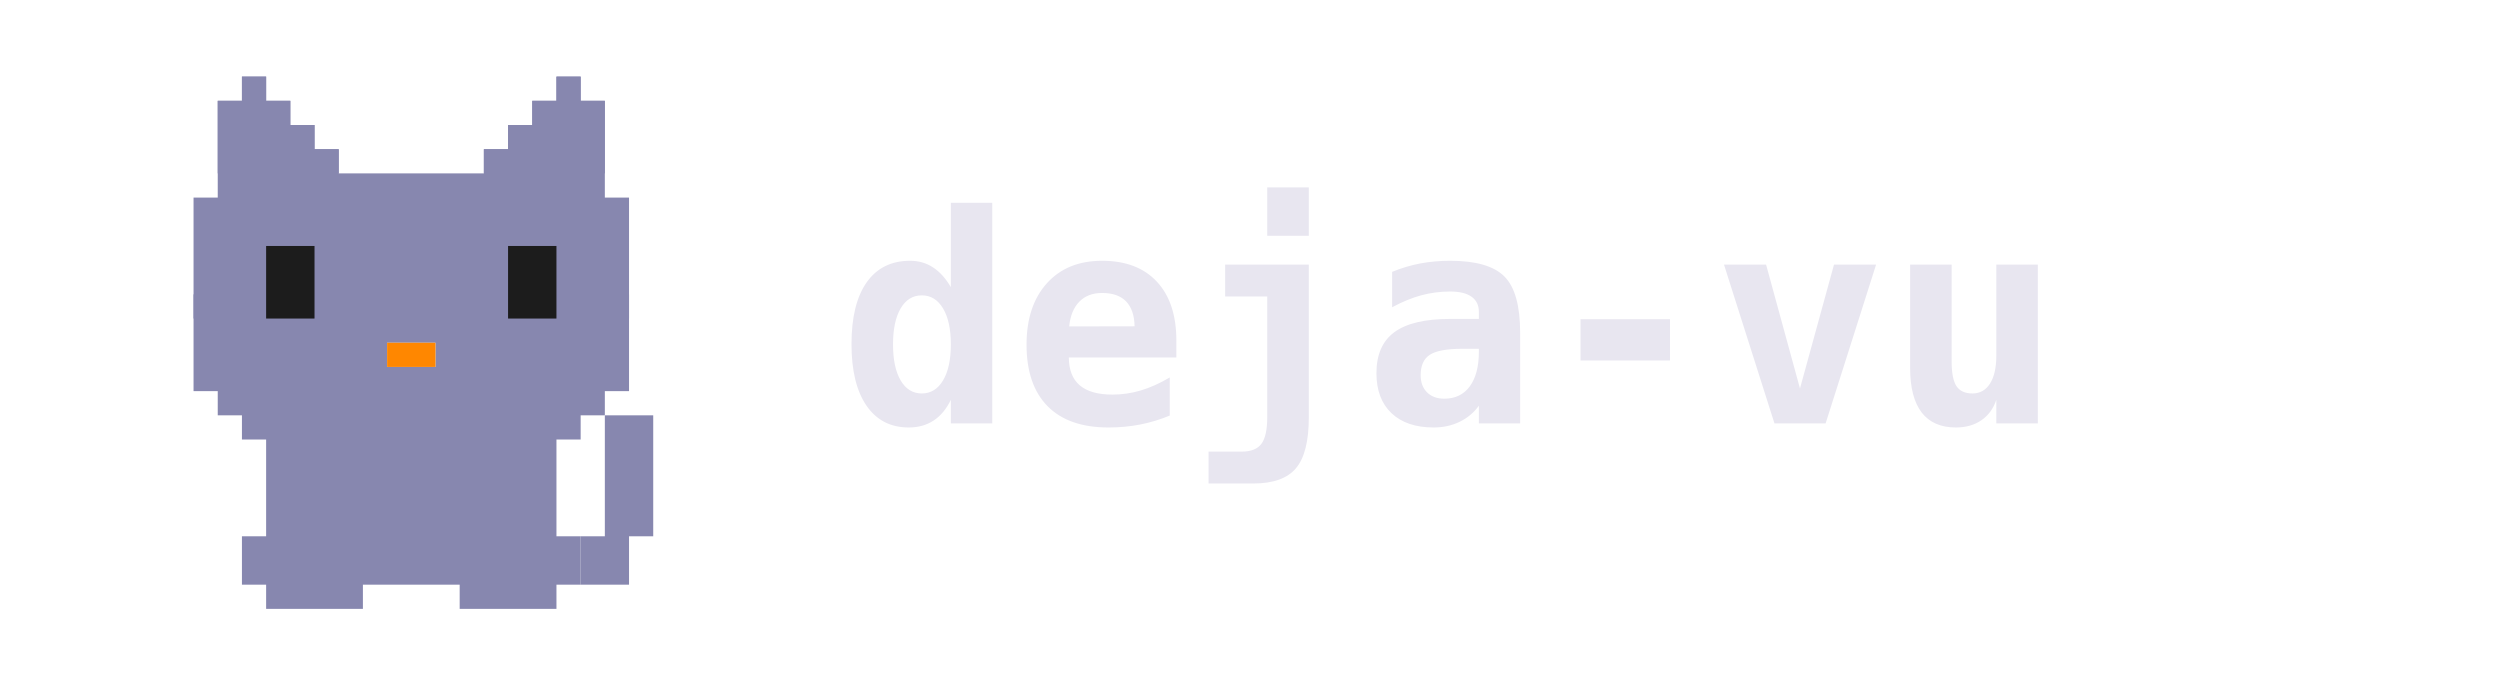
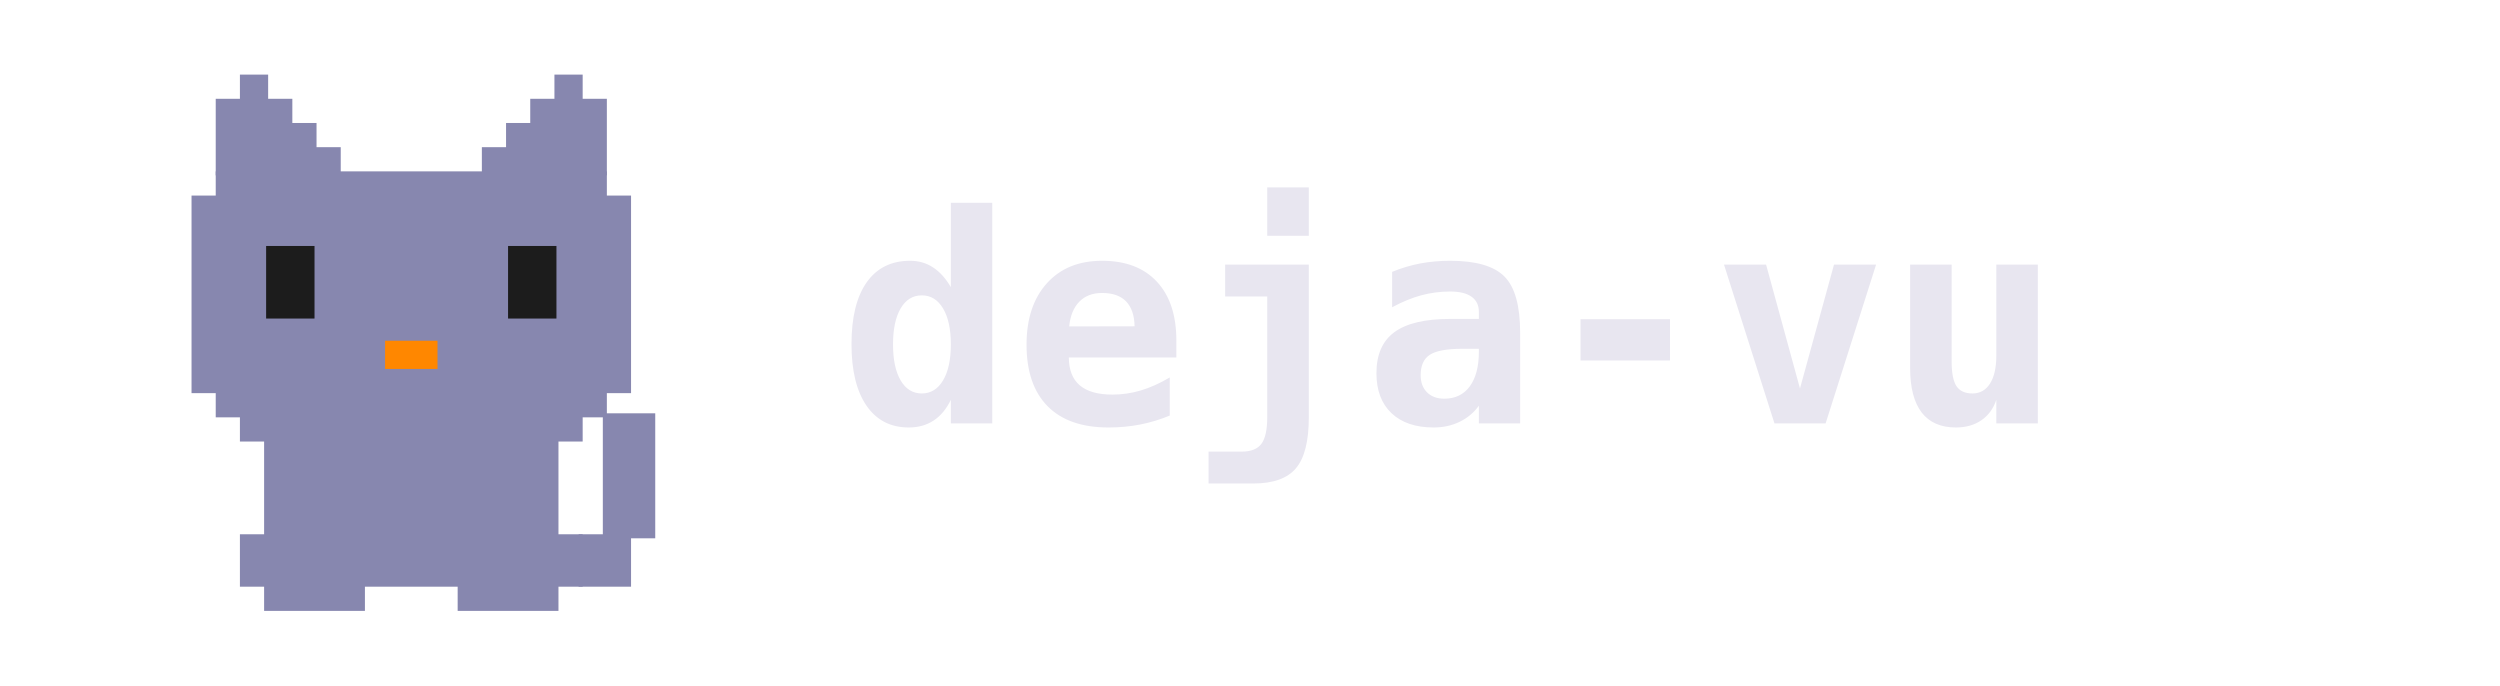
<svg xmlns="http://www.w3.org/2000/svg" width="620" height="170" viewBox="0 0 620 170" role="img" aria-label="deja-vu">
  <style>
    .t1, .t2, .eyes-half, .eyes-shut, .ear-flick { opacity: 0 }
+     /* Everything that deforms turns about the point between the front paws, so
+        the cat is pressed into the ground rather than moved around above it. */
+     .sway, .perk, .breathe { transform-origin: 108px 151px }
    @media (prefers-reduced-motion: no-preference) {
      /* The one continuous motion on the mark. Everything else cuts between
         poses; this eases, and a creature that is never perfectly still is the
-          difference between an animal and a diagram. It moves the chest and the
-          head only: moving the paws too was the first version, and a cat whose
-          feet leave the ground is not breathing, it is floating. */
-       .breathe { animation: dv-breathe 4.3s cubic-bezier(.37,0,.4,1) infinite }
-       .settle  { animation: dv-settle 17.9s cubic-bezier(.3,0,.3,1) infinite }
+          difference between an animal and a diagram. */
+       .breathe { animation: dv-breathe 4.9s cubic-bezier(.4,0,.5,1) infinite }
+       .perk    { animation: dv-perk 18.7s cubic-bezier(.33,0,.3,1) infinite }
+       .sway    { animation: dv-sway 13.7s cubic-bezier(.45,0,.55,1) infinite }
      .t0  { animation: dv-t0 4.7s steps(1, end) infinite }
      .t1  { animation: dv-t1 4.7s steps(1, end) infinite }
      .t2  { animation: dv-t2 4.7s steps(1, end) infinite }
      .eyes-open { animation: dv-open 7.3s steps(1, end) infinite }
      .eyes-half { animation: dv-half 7.3s steps(1, end) infinite }
      .eyes-shut { animation: dv-shut 7.3s steps(1, end) infinite }
      .eyes { animation: dv-glance 9.7s cubic-bezier(.4,0,.5,1) infinite }
      .ear-up    { animation: dv-ear-up 11.3s steps(1, end) infinite }
      .ear-flick { animation: dv-ear 11.3s steps(1, end) infinite }
    }
-     /* Draw in, hold at the top a moment, let it out. A symmetric rise and fall
-        is a pendulum; the pause at the top is the part that reads as a breath. */
-     @keyframes dv-breathe { 0% { transform: translateY(0) } 40%, 56% { transform: translateY(-6px) } 100% { transform: translateY(0) } }
-     /* Every fifteen seconds or so the cat sinks and shrugs itself back up, twice,
-        the way one shifts its weight without getting up. It only ever goes down:
-        the chest is drawn from the same row the haunches start at, so anything
-        upward past one cell would open a gap between the two. */
-     @keyframes dv-settle { 0%, 84% { transform: translateY(0) } 87%, 88.5% { transform: translateY(6px) } 91% { transform: translateY(0) } 93%, 94% { transform: translateY(6px) } 97%, 100% { transform: translateY(0) } }
+     /* Draw in, hold at the top a moment, let it out. Taller is narrower: a body
+        that gains height without losing width is inflating, not breathing. The
+        pause at the top is what separates a breath from a pendulum. */
+     @keyframes dv-breathe { 0% { transform: scale(1, 1) } 40%, 56% { transform: scale(.978, 1.026) } 100% { transform: scale(1, 1) } }
+     /* Once every eighteen seconds or so it gathers itself and pops up, then
+        rocks to a stop. Squash first, stretch second: the dip before a movement
+        is what makes it read as intent rather than as a jolt, and the two
+        shrinking bounces afterwards are what makes it read as weight. */
+     @keyframes dv-perk {
+       0%, 86% { transform: scale(1, 1) }
+       88.4%   { transform: scale(1.055, .945) }
+       90.8%   { transform: scale(.955, 1.068) }
+       93.2%   { transform: scale(1.028, .975) }
+       95.4%   { transform: scale(.988, 1.014) }
+       97.4%, 100% { transform: scale(1, 1) }
+     }
+     /* And now and then it leans, once each way. The whole animal tips about its
+        paws; there is no neck on this sprite to turn a head on. */
+     @keyframes dv-sway { 0%, 26% { transform: rotate(0) } 38%, 47% { transform: rotate(2.1deg) } 58%, 66% { transform: rotate(0) } 76%, 85% { transform: rotate(-2.1deg) } 96%, 100% { transform: rotate(0) } }
    /* The tail rests for four fifths of its cycle, then sweeps out and back. */
    @keyframes dv-t0 { 0%, 79.9% { opacity: 1 } 80%, 96.9% { opacity: 0 } 97%, 100% { opacity: 1 } }
    @keyframes dv-t1 { 0%, 79.9% { opacity: 0 } 80%, 84.9% { opacity: 1 } 85%, 91.9% { opacity: 0 } 92%, 96.9% { opacity: 1 } 97%, 100% { opacity: 0 } }
    @keyframes dv-t2 { 0%, 84.9% { opacity: 0 } 85%, 91.9% { opacity: 1 } 92%, 100% { opacity: 0 } }
    /* One blink a cycle, down through the half-lid and back up: about a tenth
       of a second on each lid position and a sixth shut. Two blinks half a
       second apart, which is what this was, reads as a flutter. */
    @keyframes dv-open { 0%, 89.9% { opacity: 1 } 90%, 95.7% { opacity: 0 } 95.8%, 100% { opacity: 1 } }
    @keyframes dv-half { 0%, 89.9% { opacity: 0 } 90%, 91.6% { opacity: 1 } 91.7%, 94.1% { opacity: 0 } 94.2%, 95.7% { opacity: 1 } 95.8%, 100% { opacity: 0 } }
    @keyframes dv-shut { 0%, 91.6% { opacity: 0 } 91.7%, 94.1% { opacity: 1 } 94.2%, 100% { opacity: 0 } }
    /* Looks aside, holds it a moment, looks back. */
    @keyframes dv-glance { 0%, 70% { transform: translateX(0) } 74%, 84% { transform: translateX(6px) } 88%, 100% { transform: translateX(0) } }
    @keyframes dv-ear { 0%, 96.9% { opacity: 0 } 97%, 99.4% { opacity: 1 } 99.5%, 100% { opacity: 0 } }
    @keyframes dv-ear-up { 0%, 96.9% { opacity: 1 } 97%, 99.4% { opacity: 0 } 99.5%, 100% { opacity: 1 } }
  </style>
-   <g class="t0">
-     <path fill="#8787af" d="M150 103h12v6h-12ZM150 109h12v6h-12ZM150 115h12v6h-12ZM150 121h12v6h-12ZM150 127h12v6h-12ZM144 133h12v6h-12ZM144 139h12v6h-12Z" />
-   </g>
-   <g class="t1">
-     <path fill="#8787af" d="M156 103h12v6h-12ZM150 109h12v6h-12ZM150 115h12v6h-12ZM150 121h12v6h-12ZM150 127h12v6h-12ZM144 133h12v6h-12ZM144 139h12v6h-12Z" />
-   </g>
-   <g class="t2">
-     <path fill="#8787af" d="M162 103h12v6h-12ZM156 109h12v6h-12ZM150 115h12v6h-12ZM150 121h12v6h-12ZM150 127h12v6h-12ZM144 133h12v6h-12ZM144 139h12v6h-12Z" />
-   </g>
-   <path fill="#8787af" d="M48 73h108v6h-108ZM48 79h108v6h-108ZM48 85h48v6h-48ZM108 85h48v6h-48ZM48 91h108v6h-108ZM54 97h96v6h-96ZM60 103h84v6h-84ZM66 109h72v6h-72ZM66 115h72v6h-72ZM66 121h72v6h-72ZM66 127h72v6h-72ZM60 133h84v6h-84ZM60 139h84v6h-84ZM66 145h24v6h-24ZM114 145h24v6h-24Z" />
-   <path fill="#ff8700" d="M96 85h12v6h-12Z" />
-   <g class="settle">
-     <g class="breathe">
-       <path fill="#8787af" d="M60 19h6v6h-6ZM138 19h6v6h-6ZM54 25h18v6h-18ZM132 25h18v6h-18ZM54 31h24v6h-24ZM126 31h24v6h-24ZM54 37h30v6h-30ZM120 37h30v6h-30ZM54 43h96v6h-96ZM48 49h108v6h-108ZM48 55h108v6h-108ZM48 61h108v6h-108ZM48 67h108v6h-108ZM48 73h108v6h-108Z" />
-       <g class="eyes">
-         <g class="eyes-open">
-           <path fill="#1c1c1c" d="M66 61h12v6h-12ZM126 61h12v6h-12ZM66 67h12v6h-12ZM126 67h12v6h-12ZM66 73h12v6h-12ZM126 73h12v6h-12Z" />
+   <g class="sway">
+     <g class="perk">
+       <g class="breathe">
+         <path fill="#8787af" stroke="#8787af" stroke-width="1" d="M54 43h96v6h-96ZM48 49h108v36h-108ZM48 85h48v6h-48ZM108 85h48v6h-48ZM48 91h108v6h-108ZM54 97h96v6h-96ZM60 103h84v6h-84ZM66 109h72v24h-72ZM60 133h84v12h-84ZM66 145h24v6h-24ZM114 145h24v6h-24Z" />
+         <path fill="#ff8700" stroke="#ff8700" stroke-width="1" d="M96 85h12v6h-12Z" />
+         <g class="t0">
+           <path fill="#8787af" stroke="#8787af" stroke-width="1" d="M150 103h12v30h-12ZM144 133h12v12h-12Z" />
        </g>
-         <g class="eyes-half">
-           <path fill="#1c1c1c" d="M66 67h12v6h-12ZM126 67h12v6h-12ZM66 73h12v6h-12ZM126 73h12v6h-12Z" />
+         <g class="t1">
+           <path fill="#8787af" stroke="#8787af" stroke-width="1" d="M156 103h12v6h-12ZM150 109h12v24h-12ZM144 133h12v12h-12Z" />
        </g>
-         <g class="eyes-shut">
-           <path fill="#1c1c1c" d="M60 73h24v6h-24ZM120 73h24v6h-24Z" />
+         <g class="t2">
+           <path fill="#8787af" stroke="#8787af" stroke-width="1" d="M162 103h12v6h-12ZM156 109h12v6h-12ZM150 115h12v18h-12ZM144 133h12v12h-12Z" />
        </g>
-       </g>
-       <g class="ear-up">
-         <path fill="#8787af" d="M60 19h6v6h-6ZM138 19h6v6h-6ZM54 25h18v6h-18ZM132 25h18v6h-18ZM54 31h24v6h-24ZM126 31h24v6h-24ZM54 37h30v6h-30ZM120 37h30v6h-30Z" />
-       </g>
-       <g class="ear-flick">
-         <path fill="#8787af" d="M60 19h6v6h-6ZM54 25h18v6h-18ZM54 31h24v6h-24ZM132 31h18v6h-18ZM54 37h30v6h-30ZM120 37h30v6h-30Z" />
+         <g class="eyes">
+           <g class="eyes-open">
+             <path fill="#1c1c1c" d="M66 61h12v18h-12ZM126 61h12v18h-12Z" />
+           </g>
+           <g class="eyes-half">
+             <path fill="#1c1c1c" d="M66 67h12v12h-12ZM126 67h12v12h-12Z" />
+           </g>
+           <g class="eyes-shut">
+             <path fill="#1c1c1c" d="M60 73h24v6h-24ZM120 73h24v6h-24Z" />
+           </g>
+         </g>
+         <g class="ear-up">
+           <path fill="#8787af" stroke="#8787af" stroke-width="1" d="M60 19h6v6h-6ZM138 19h6v6h-6ZM54 25h18v6h-18ZM132 25h18v6h-18ZM54 31h24v6h-24ZM126 31h24v6h-24ZM54 37h30v6h-30ZM120 37h30v6h-30Z" />
+         </g>
+         <g class="ear-flick">
+           <path fill="#8787af" stroke="#8787af" stroke-width="1" d="M60 19h6v6h-6ZM54 25h18v6h-18ZM54 31h24v6h-24ZM132 31h18v6h-18ZM54 37h30v6h-30ZM120 37h30v6h-30Z" />
+         </g>
      </g>
    </g>
  </g>
  <g font-family="SF Mono, JetBrains Mono, Fira Code, Menlo, monospace">
    <text x="208" y="105" font-size="72" font-weight="700" fill="#e8e6f0">deja-vu</text>
  </g>
</svg>
